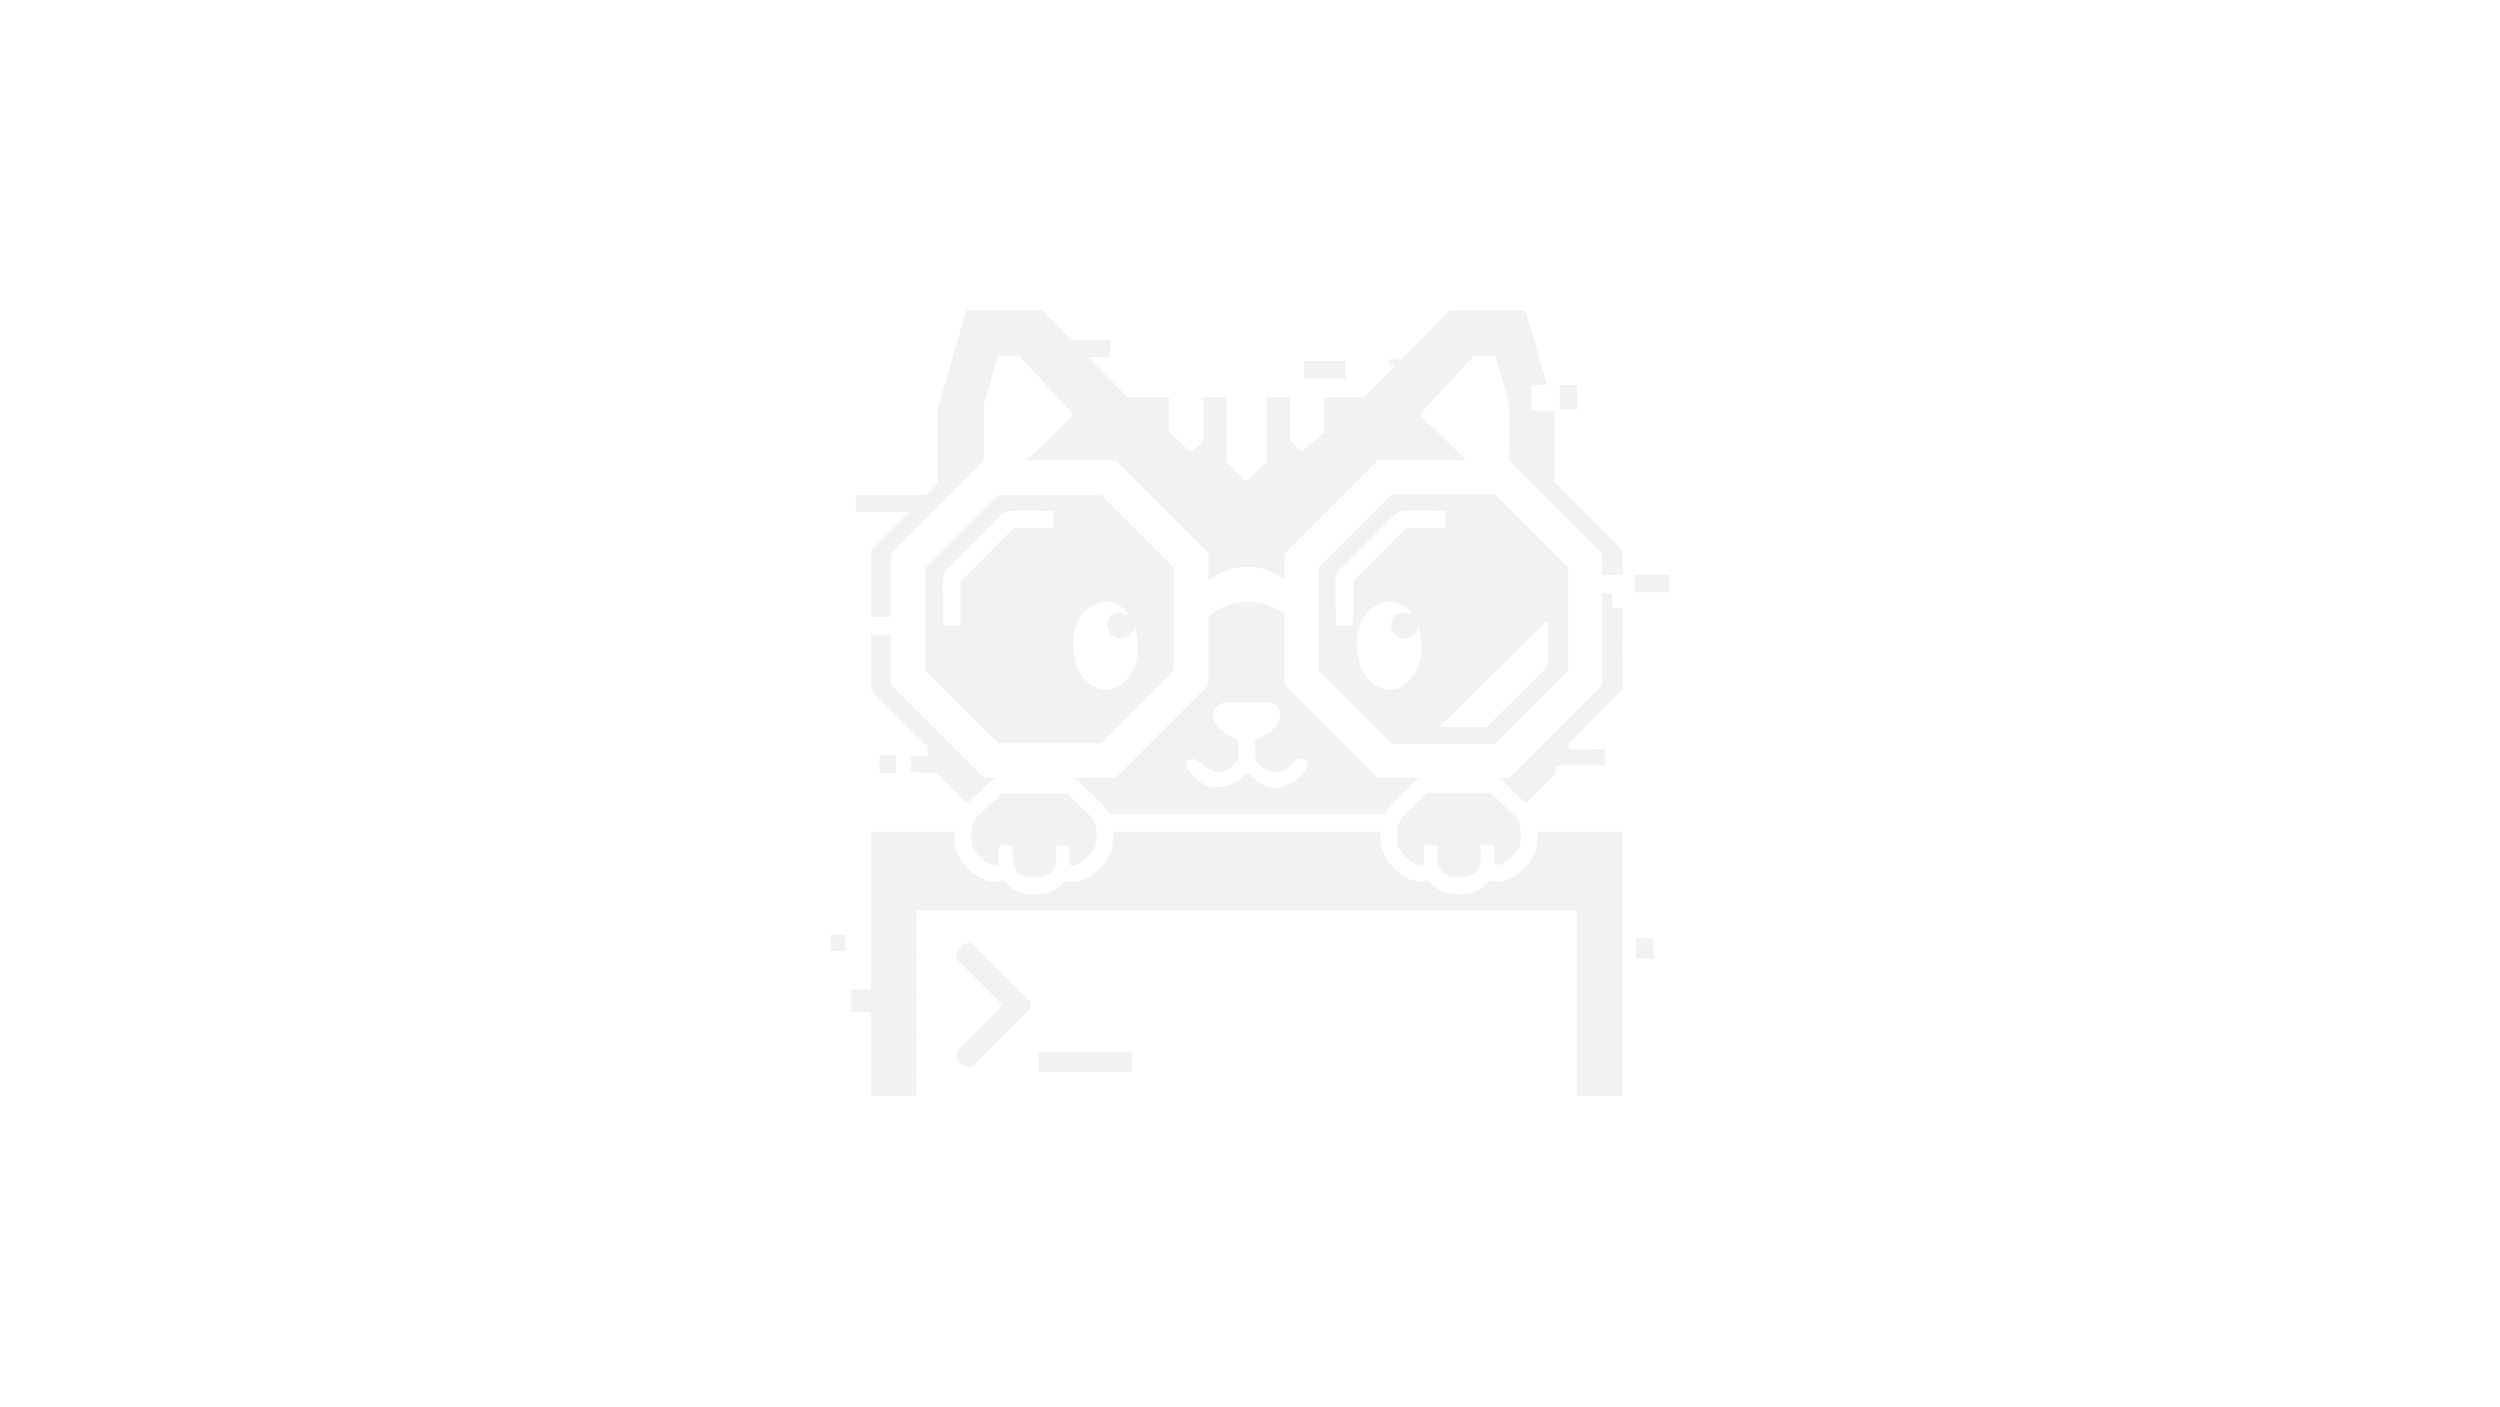
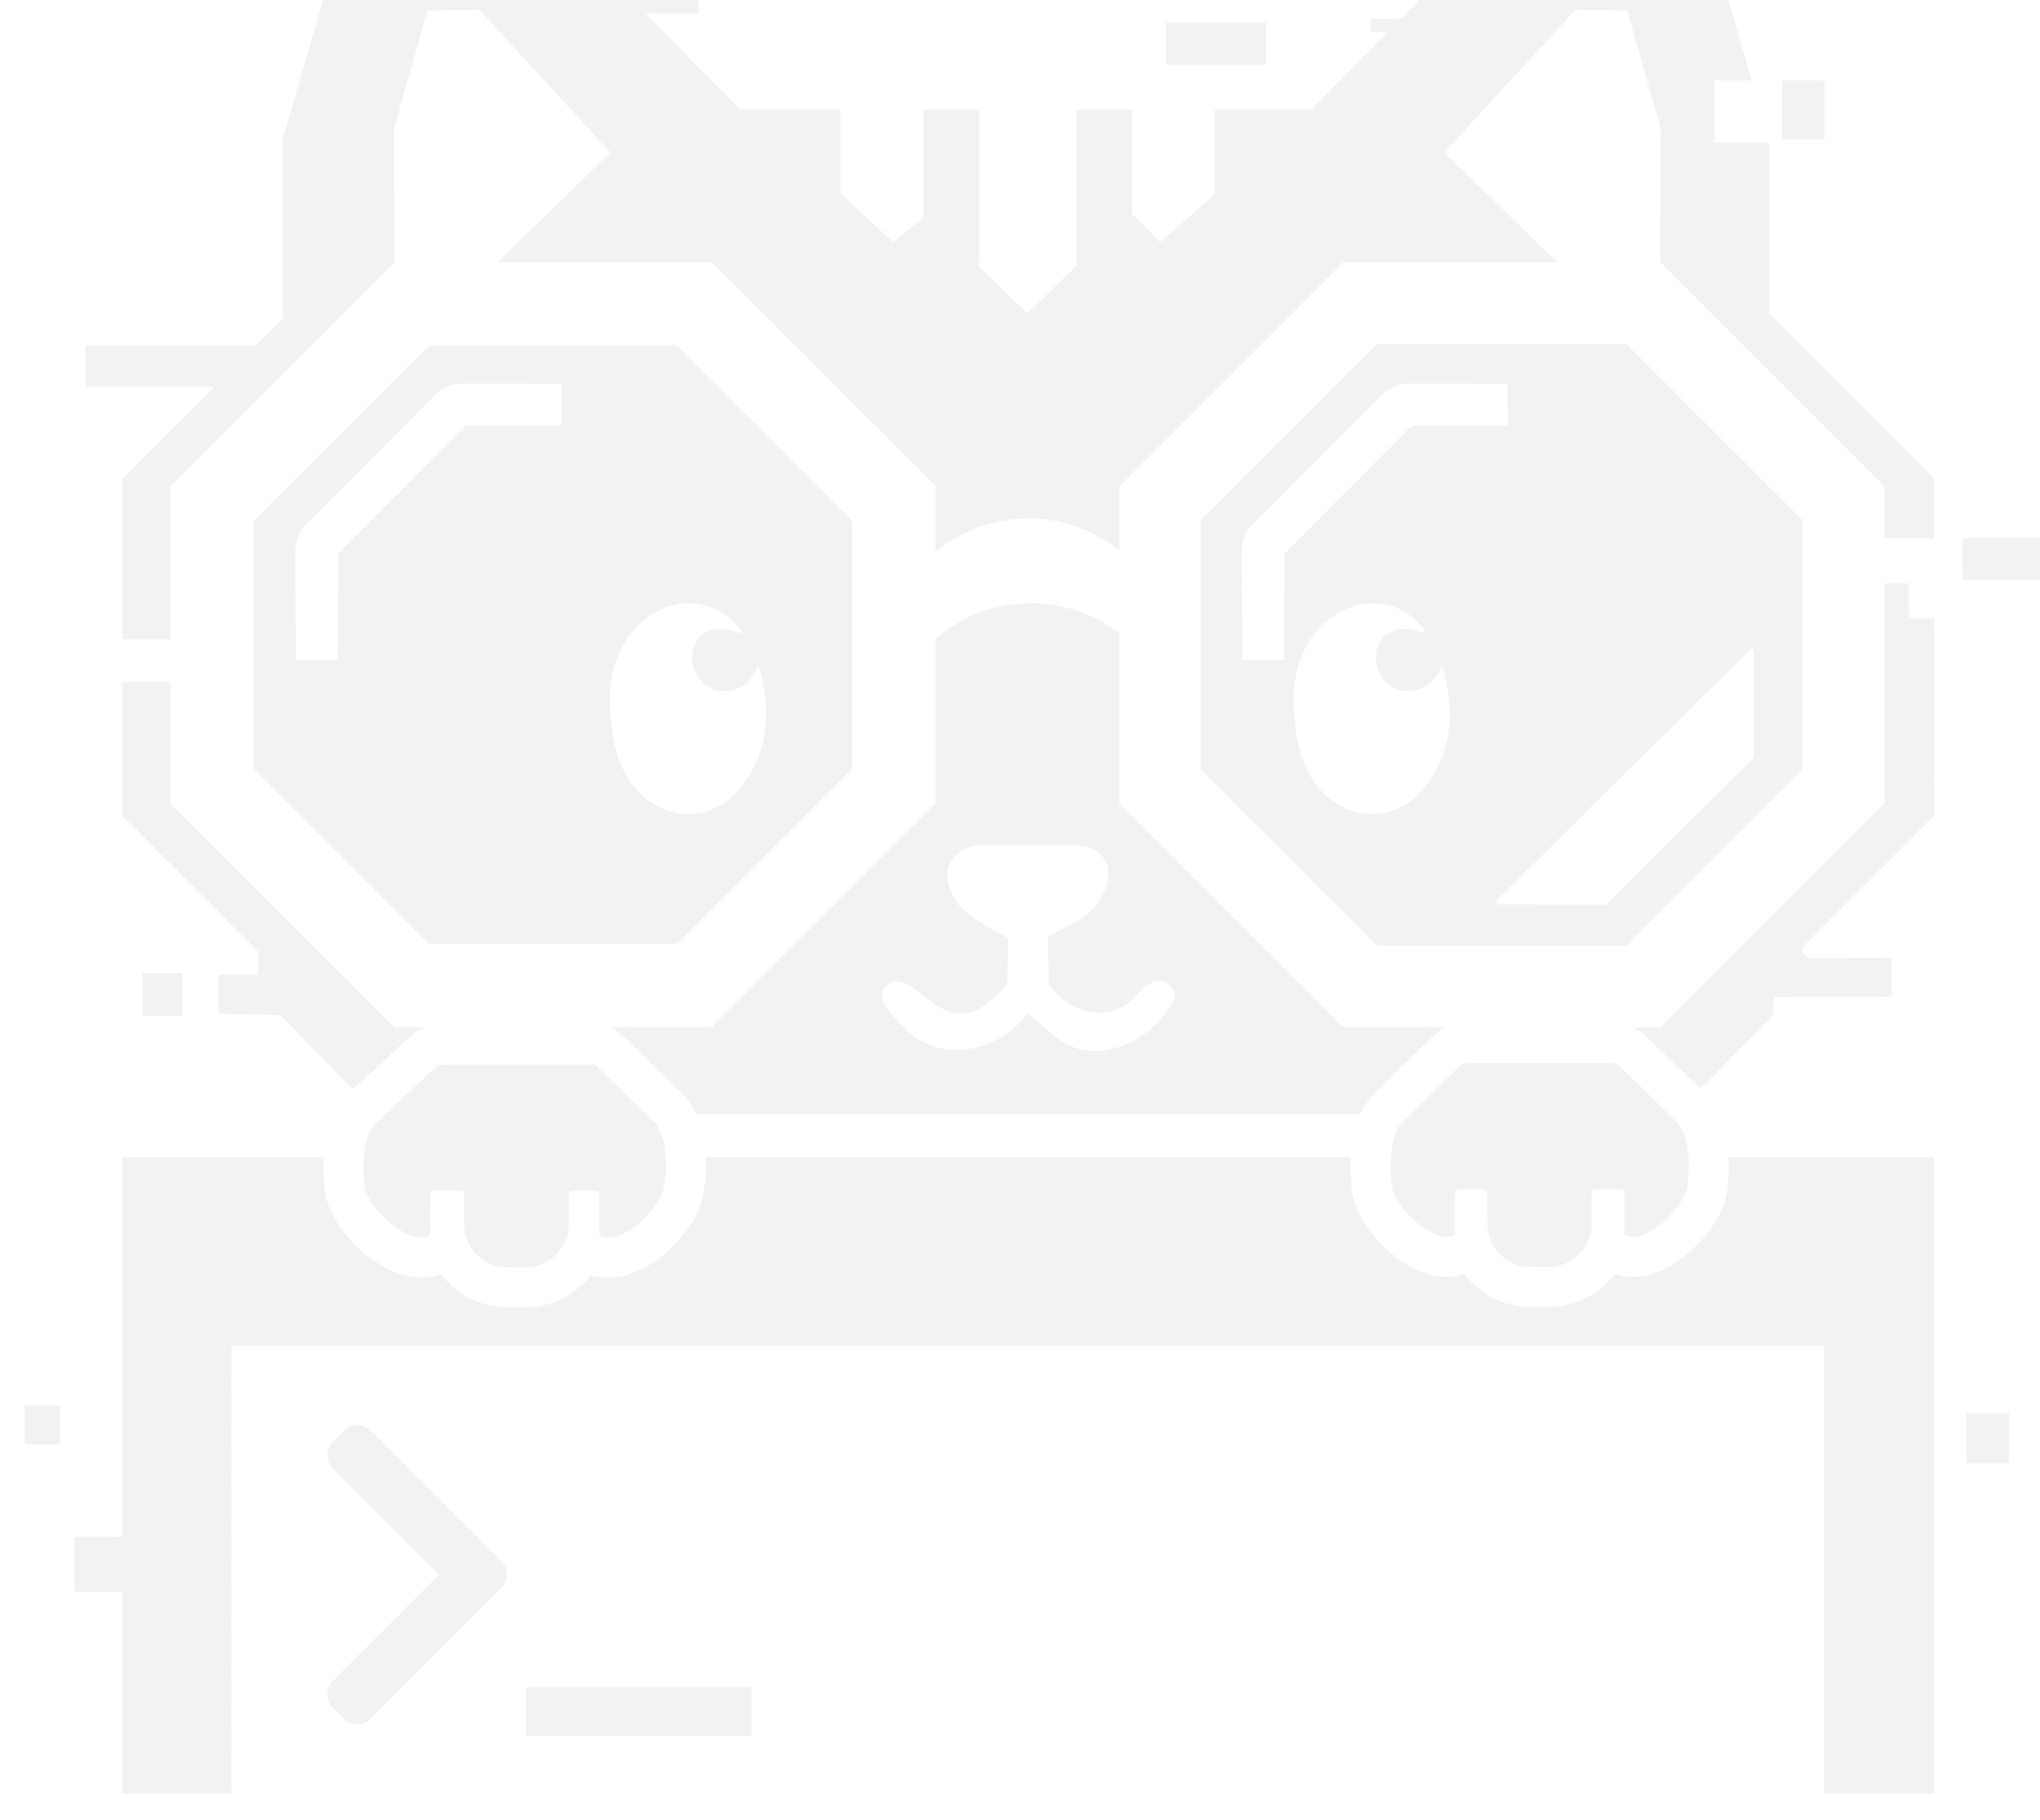
- <svg xmlns="http://www.w3.org/2000/svg" id="Camada_2" data-name="Camada 2" viewBox="0 0 1920 1080">
+ <svg xmlns="http://www.w3.org/2000/svg" id="Camada_2" data-name="Camada 2" viewBox="630 270 650 580">
  <defs>
    <style>
      .cls-1 {
        fill: #f2f2f2;
      }
    </style>
  </defs>
  <g>
    <path class="cls-1" d="M845.68,380.13h-79l-55.85,55.87v78.99l55.85,55.86h79l55.87-55.86v-78.99l-55.87-55.87ZM778.36,405.64l-40.62,40.76-.12,33.96h-13.31s-.23-33.47-.23-33.47c-.01-2.59.67-6.95,2.57-8.85l42.55-42.65c1.67-1.68,5.2-3.15,7.4-3.14l32.25.09.02,13.27-30.51.03ZM864.34,522.85c-9.25,9.63-23.17,8.44-31.8-1.54-5.79-6.71-7.48-15.19-8.13-24.26-.85-11.63,2.36-22.74,11.46-29.88,10.15-7.95,23.95-6.16,30.88,4.79-5.33-1.53-8.61-2.49-12.57.03-2.54,1.63-4.28,5.91-3.48,9.66,1.1,5.27,4.96,8.5,9.7,8.64,5.18.16,9.08-2.83,11.2-8.35,4.62,14.88,3.1,30.09-7.26,40.91Z" />
    <path class="cls-1" d="M1148.17,379.63h-79.42l-56.16,56.15v79.42l56.16,56.16h79.42l56.17-56.16v-79.42l-56.17-56.15ZM1039.17,480.36h-13.31s-.23-33.47-.23-33.47c-.02-2.59.67-6.95,2.57-8.85l42.54-42.65c1.68-1.68,5.2-3.15,7.41-3.14l32.23.09.02,13.27-30.49.03-40.62,40.76-.12,33.96ZM1082.18,522.85c-9.23,9.63-23.16,8.44-31.79-1.54-5.8-6.71-7.47-15.19-8.13-24.26-.84-11.63,2.35-22.74,11.46-29.88,10.14-7.95,23.95-6.16,30.88,4.79-5.33-1.53-8.6-2.49-12.57.03-2.55,1.63-4.28,5.91-3.49,9.66,1.11,5.27,4.97,8.5,9.72,8.64,5.17.16,9.07-2.83,11.19-8.35,4.62,14.88,3.1,30.09-7.27,40.91ZM1188.81,511.2c0,.18-.08.38-.22.51l-46.67,46.44c-.13.14-.32.2-.51.2l-34.07-.15c-.64,0-.96-.78-.5-1.23l80.74-79.88c.45-.45,1.23-.11,1.23.52,0,12.34-.04,21.95,0,33.59ZM1148.17,379.63h-79.42l-56.16,56.15v79.42l56.16,56.16h79.42l56.17-56.16v-79.42l-56.17-56.15ZM1039.17,480.36h-13.31s-.23-33.47-.23-33.47c-.02-2.59.67-6.95,2.57-8.85l42.54-42.65c1.68-1.68,5.2-3.15,7.41-3.14l32.23.09.02,13.27-30.49.03-40.62,40.76-.12,33.96ZM1082.18,522.85c-9.23,9.63-23.16,8.44-31.79-1.54-5.8-6.71-7.47-15.19-8.13-24.26-.84-11.63,2.35-22.74,11.46-29.88,10.14-7.95,23.95-6.16,30.88,4.79-5.33-1.53-8.6-2.49-12.57.03-2.55,1.63-4.28,5.91-3.49,9.66,1.11,5.27,4.97,8.5,9.72,8.64,5.17.16,9.07-2.83,11.19-8.35,4.62,14.88,3.1,30.09-7.27,40.91ZM1188.81,511.2c0,.18-.08.38-.22.51l-46.67,46.44c-.13.14-.32.2-.51.2l-34.07-.15c-.64,0-.96-.78-.5-1.23l80.74-79.88c.45-.45,1.23-.11,1.23.52,0,12.34-.04,21.95,0,33.59ZM1148.17,379.63h-79.42l-56.16,56.15v79.42l56.16,56.16h79.42l56.17-56.16v-79.42l-56.17-56.15ZM1039.17,480.36h-13.31s-.23-33.47-.23-33.47c-.02-2.59.67-6.95,2.57-8.85l42.54-42.65c1.68-1.68,5.2-3.15,7.41-3.14l32.23.09.02,13.27-30.49.03-40.62,40.76-.12,33.96ZM1082.18,522.85c-9.23,9.63-23.16,8.44-31.79-1.54-5.8-6.71-7.47-15.19-8.13-24.26-.84-11.63,2.35-22.74,11.46-29.88,10.14-7.95,23.95-6.16,30.88,4.79-5.33-1.53-8.6-2.49-12.57.03-2.55,1.63-4.28,5.91-3.49,9.66,1.11,5.27,4.97,8.5,9.72,8.64,5.17.16,9.07-2.83,11.19-8.35,4.62,14.88,3.1,30.09-7.27,40.91ZM1188.81,511.2c0,.18-.08.38-.22.51l-46.67,46.44c-.13.14-.32.2-.51.2l-34.07-.15c-.64,0-.96-.78-.5-1.23l80.74-79.88c.45-.45,1.23-.11,1.23.52,0,12.34-.04,21.95,0,33.59Z" />
    <path class="cls-1" d="M1057.96,597.43l-71.43-71.43v-54.26c-7.78-5.95-17.5-9.47-28.05-9.47-11.62,0-22.23,4.29-30.35,11.36v52.37l-71.43,71.43h-32.61c1.68.63,3.2,1.57,4.5,2.79,4,3.78,18.7,18.32,19.32,18.94l.65.65.56.74c1.01,1.34,1.9,2.82,2.66,4.51h211.69c.72-1.6,1.6-3.12,2.66-4.53l.55-.73.65-.64c.63-.62,15.3-15.14,19.32-18.93,1.24-1.16,2.65-2.11,4.18-2.8h-32.87ZM1004.25,588.37c-6.45,12.96-24.41,22.28-37.13,12.71l-9.75-8.06c-8.71,11.54-25.42,15.9-37.19,6.51-3.73-4.01-14.59-12.23-5.75-16.64,9.46-2.17,17.86,23.44,36.47.66l.41-14.46c-8.51-5.05-18.63-8.69-19.49-19.77-.38-4.95,4.76-9.95,9.93-9.95l31.33-.02c16.6,1.59,10.1,20.11-.96,24.71l-8.35,4.62.47,14.92c4.59,7.14,13.66,11.18,21.77,8.03,6.44-2.5,8.55-9.96,14.64-8.94,1.71.28,4.6,4.12,3.6,5.68ZM1162.1,607.67c1.06,1.04,2.15,2.1,3.21,3.15l.05-.05-3.26-3.1ZM1245.52,467.02l.05,62.91-40.65,41.05c-.05.11-.11.26-.17.41l41.51-41.51v-62.86h-.74Z" />
    <path class="cls-1" d="M1246.26,422.6v18.94h-15.85v-16.56l-51.32-51.32-20.11-20.11.2-42.53-10.73-37.75-16.5-.16-41.77,45.51,35.95,34.92h-68.15l-71.43,71.43v20.45c-7.91-6.36-17.99-10.17-28.93-10.17s-21.46,3.98-29.46,10.59v-20.87l-71.43-71.43h-68.15l35.95-34.92-41.77-45.51-16.5.17-10.73,37.74.2,42.53h-.01l-71.43,71.43v48.77h-15.31v-51.15l29.34-29.34h-41.04v-13.13h54.17l9.29-9.29-.74-.15v-56.18l22.17-76.15h57.95l22.51,22.78h29.9v13.15h-16.91l30.24,30.6h31.87v26.64l16.88,15.74,9.68-8.13v-34.25h17.63v49.97l15.4,15.06,15.64-15.26v-49.76h17.75v33.19l8.97,9.1,17.34-15.28v-27.01h30.79,0s24.39-24.69,24.39-24.69h-5.42v-4.31h9.68l37.09-37.53h57.94l16.67,57.24h-11.96v19.83h17.46v54.5l52.66,52.66Z" />
    <path class="cls-1" d="M1232.7,575.32l.03,12.39-37.51-.04-.46,6.2-22.94,23.11s-16-15.46-17.37-16.75c-.3-.29-.63-.57-.96-.83-.99-.78-2.07-1.44-3.19-1.96h8.68l71.43-71.43v-70.1h7.9v11.11h7.22l.05,62.91-40.65,41.05c-.05.12-.12.26-.18.41-.3.67-.67,1.55-.46,1.83l1.56,2.2,26.86-.1Z" />
    <path class="cls-1" d="M765.69,597.43c-1.34.47-2.62,1.13-3.79,1.95h0c-.49.35-.95.72-1.4,1.13-1.94,1.76-6.29,5.83-10.45,9.73-.13.13-.25.24-.38.36l-7.25,6.63-23.14-23.75-19.69-.39-.02-12.44,12.66-.07-.02-7.42-2.34-2.35-.03-.03-40.91-40.9v-42.53h15.31v38.65l71.43,71.43h10.02Z" />
    <path class="cls-1" d="M1246.25,638.69v202.94h-35.1v-142.72h-507.39v142.72h-34.83v-64.24h-15.24v-17.63h15.24v-121.07h64.24c-.4,5.93.32,10.81.48,11.77.25,1.56.74,3.17,1.44,4.81.59,1.41,1.34,2.84,2.22,4.26.71,1.15,1.51,2.29,2.39,3.41,1.48,1.9,3.17,3.71,5.01,5.38.91.82,1.85,1.6,2.82,2.34,1.46,1.11,2.99,2.12,4.56,2.99,2.12,1.18,4.32,2.12,6.53,2.73,1.88.52,3.77.8,5.62.8.6,0,1.2-.03,1.78-.08,1.56-.14,3.06-.48,4.49-1,.67.89,1.39,1.73,2.17,2.52.23.25.47.49.72.71,4.76,4.55,11.2,7.34,18.27,7.34h5.78c8.47,0,16.03-4,20.87-10.21,1.75.55,3.59.83,5.5.83,1.65,0,3.32-.23,4.98-.65,2.6-.65,5.18-1.77,7.66-3.24,8.91-5.25,16.4-14.91,17.67-22.96l.16-.99v-.19c.25-1.5.58-3.66.63-5.51.05-1.67.03-3.38-.07-5.06h205.56c-.34,5.76.32,10.44.47,11.39,1.22,7.98,7.58,14.86,10.25,17.45,3.64,3.53,11.02,9.43,19.66,9.43,1.99,0,3.94-.32,5.77-.93,4.85,6.39,12.51,10.52,21.12,10.52h5.74c8.6,0,16.27-4.13,21.11-10.52,1.83.62,3.76.93,5.78.93,8.63,0,16.01-5.9,19.65-9.43,2.68-2.59,9.04-9.47,10.26-17.47l.16-.96v-.09c.21-1.66.35-3.46.4-5.26.04-1.4.04-3.13-.09-5.06h65.56Z" />
    <path class="cls-1" d="M842.1,638.69c-.1-1.53-.27-3.06-.54-4.49h0c-.64-2.34-1.44-4.44-2.6-5.99,0,0-1.28-1.26-3.2-3.15-4.67-4.62-13.12-12.94-15.92-15.58-.19-.19-.55-.24-.87-.24-.39,0-.73.07-.73.07h-47.51c-.64,0-1.24.23-1.7.65-1.89,1.7-6.22,5.75-10.36,9.65-4.89,4.6-9.51,8.98-9.51,8.98-1.9,2.42-2.87,6.22-3.24,10.1-.31,3.51-.14,7.08.29,9.72.29,1.83,1.51,4.09,3.22,6.33.35.45.71.89,1.1,1.33.96,1.09,2.02,2.17,3.16,3.17.44.39.9.77,1.37,1.15.7.54,1.43,1.05,2.15,1.52.48.31.96.59,1.45.85,1.94,1.05,3.87,1.69,5.58,1.69.94,0,1.83-.2,2.6-.62.17-.09.26-.26.26-.45l.04-12.73c0-.68.56-1.24,1.24-1.24h.01l8.29.05c.69,0,1.23.56,1.23,1.24v9.48c0,7.6,6.16,13.76,13.76,13.76h5.78c7.6,0,13.76-6.16,13.76-13.76v-9.44c0-.69.54-1.23,1.23-1.23l7.28-.05h.01c.68,0,1.24.55,1.24,1.23l.03,12.72c0,.24.13.47.34.58.74.39,1.58.58,2.48.58,4.42,0,10.28-4.41,14.05-9.1.36-.45.69-.89,1.02-1.34.95-1.35,1.7-2.68,2.18-3.92.16-.41.28-.81.37-1.19.05-.2.09-.38.12-.57v-.34s.59-3,.64-4.72c.05-1.52.02-3.12-.1-4.7Z" />
    <path class="cls-1" d="M1168.06,643.39c-.05,1.72-.2,3.35-.41,4.72v.02c-.13.79-.41,1.67-.83,2.59-.13.28-.26.57-.42.86-.16.29-.32.59-.5.89-.26.44-.55.89-.86,1.33,0,0,0,0,0,0-.3.45-.64.89-.99,1.34-1.58,2.01-3.53,3.97-5.58,5.54-.46.35-.92.69-1.39,1-.46.3-.92.59-1.39.85-1.87,1.06-3.72,1.69-5.37,1.69-.88,0-1.69-.18-2.43-.57-.21-.12-.32-.34-.33-.58l-.02-12.72c0-.45-.24-.84-.61-1.06-.05-.04-.11-.06-.16-.08-.15-.07-.3-.1-.48-.1l-7.88.04c-.68,0-1.22.56-1.22,1.24v9.64c0,7.6-6.16,13.76-13.76,13.76h-5.74c-7.6,0-13.75-6.16-13.75-13.76v-9.64c0-.69-.56-1.23-1.23-1.24l-7.88-.04-.48.1s-.11.04-.16.08c-.55.64-.61.84-.61,1.06l-.03,12.81c0,.18-.1.35-.25.45-.1.05-.19.1-.28.15-.15.06-.29.12-.44.18-.16.05-.3.1-.46.14h0c-.21.05-.41.09-.63.11-.23.03-.45.04-.68.04-1.65,0-3.5-.64-5.37-1.69-.46-.26-.93-.55-1.39-.85-.36-.24-.72-.5-1.09-.78-4.69-3.49-8.91-9.02-9.49-12.78-.4-2.58-.57-6.02-.29-9.44.31-4.01,1.24-7.98,3.12-10.48,0,0,1.28-1.26,3.19-3.15,4.66-4.61,13.1-12.93,15.9-15.57.44-.42,1.03-.65,1.64-.65h47.07c.61,0,1.18.23,1.62.64,1.9,1.8,6.43,6.24,10.6,10.34,4.47,4.39,8.51,8.39,8.51,8.39,1.17,1.55,1.97,3.65,2.48,5.98h0c.32,1.45.53,2.97.65,4.49.14,1.59.17,3.19.12,4.7Z" />
    <path class="cls-1" d="M745.01,724.19c1.45.45,2.53,1.19,3.69,2.35l41.1,41.13c2.37,2.37,2.2,6.19-.11,8.51l-41.66,41.66c-2.35,2.35-6.08,2.3-8.37.04l-3.75-3.71c-2.33-2.59-2.15-6.17.27-8.59l33.72-33.72-33.99-34.03c-2.08-2.09-2.02-5.31-.49-7.61,1.72-1.83,3.28-3.5,5.21-5.1.49-.41,1.54-.63,2.03-.93h2.35Z" />
    <rect class="cls-1" x="797.6" y="807.73" width="71.84" height="15.52" />
  </g>
  <rect class="cls-1" x="1255.33" y="441.42" width="26.79" height="13.54" />
  <rect class="cls-1" x="1197.86" y="295.69" width="13.41" height="18.77" />
  <rect class="cls-1" x="1001.49" y="277.17" width="31.9" height="13.51" />
  <rect class="cls-1" x="675.46" y="580.19" width="12.64" height="13.54" />
  <rect class="cls-1" x="637.88" y="717.9" width="11.3" height="12.45" />
  <rect class="cls-1" x="1256.61" y="720.52" width="13.54" height="15.84" />
  <g>
    <rect class="cls-1" x="850.88" y="662.94" width="7.66" height="7.73" />
    <rect class="cls-1" x="866.11" y="662.94" width="7.66" height="7.73" />
    <rect class="cls-1" x="881.34" y="662.94" width="7.66" height="7.73" />
    <rect class="cls-1" x="896.57" y="662.94" width="7.66" height="7.73" />
    <rect class="cls-1" x="911.8" y="662.94" width="7.66" height="7.73" />
    <rect class="cls-1" x="843.23" y="670.67" width="7.66" height="7.95" />
    <path class="cls-1" d="M836.46,673.4v5.22h-7.66v-1.98c2.6-.65,5.18-1.77,7.66-3.24Z" />
    <rect class="cls-1" x="858.46" y="670.67" width="7.66" height="7.95" />
    <rect class="cls-1" x="873.69" y="670.67" width="7.66" height="7.95" />
    <rect class="cls-1" x="888.92" y="670.67" width="7.66" height="7.95" />
    <rect class="cls-1" x="904.16" y="670.67" width="7.66" height="7.95" />
    <rect class="cls-1" x="835.59" y="678.62" width="7.66" height="6.69" />
    <rect class="cls-1" x="821.15" y="678.62" width="7.66" height="6.69" />
    <rect class="cls-1" x="850.82" y="678.62" width="7.66" height="6.69" />
    <rect class="cls-1" x="866.05" y="678.62" width="7.66" height="6.69" />
    <rect class="cls-1" x="881.28" y="678.62" width="7.66" height="6.69" />
    <rect class="cls-1" x="896.51" y="678.62" width="7.66" height="6.69" />
    <rect class="cls-1" x="858.55" y="655.27" width="7.66" height="7.66" />
    <rect class="cls-1" x="873.78" y="655.27" width="7.66" height="7.66" />
    <rect class="cls-1" x="889.01" y="655.27" width="7.66" height="7.66" />
    <rect class="cls-1" x="904.24" y="655.27" width="7.66" height="7.66" />
    <rect class="cls-1" x="919.47" y="655.27" width="7.66" height="7.66" />
  </g>
  <g>
    <path class="cls-1" d="M744.71,668.32v2.34h-7.4v-7.72h2.39c1.48,1.9,3.17,3.71,5.01,5.38Z" />
    <rect class="cls-1" x="722.62" y="662.94" width="7.39" height="7.73" transform="translate(1452.63 1333.6) rotate(-180)" />
    <rect class="cls-1" x="707.92" y="662.94" width="7.39" height="7.73" transform="translate(1423.23 1333.6) rotate(-180)" />
    <path class="cls-1" d="M752.09,673.65v4.97h-7.4v-7.96h2.84c1.46,1.11,2.99,2.12,4.56,2.99Z" />
    <path class="cls-1" d="M766.02,677.1v1.52h-7.4v-2.24c1.88.52,3.77.8,5.62.8.6,0,1.2-.03,1.78-.08Z" />
    <rect class="cls-1" x="730" y="670.67" width="7.39" height="7.95" transform="translate(1467.39 1349.28) rotate(-180)" />
    <rect class="cls-1" x="715.3" y="670.67" width="7.39" height="7.95" transform="translate(1437.99 1349.28) rotate(-180)" />
    <rect class="cls-1" x="752.08" y="678.62" width="7.39" height="6.69" transform="translate(1511.55 1363.93) rotate(-180)" />
    <rect class="cls-1" x="766" y="678.62" width="7.39" height="6.69" transform="translate(1539.4 1363.93) rotate(-180)" />
    <rect class="cls-1" x="737.38" y="678.62" width="7.39" height="6.69" transform="translate(1482.15 1363.93) rotate(-180)" />
    <rect class="cls-1" x="722.68" y="678.62" width="7.39" height="6.69" transform="translate(1452.76 1363.93) rotate(-180)" />
    <rect class="cls-1" x="707.98" y="678.62" width="7.39" height="6.69" transform="translate(1423.36 1363.93) rotate(-180)" />
    <path class="cls-1" d="M737.31,659.53v3.41h-7.39v-7.67h5.17c.59,1.41,1.34,2.84,2.22,4.26Z" />
    <rect class="cls-1" x="715.22" y="655.27" width="7.39" height="7.66" transform="translate(1437.84 1318.21) rotate(-180)" />
  </g>
  <g>
    <rect class="cls-1" x="693.22" y="662.94" width="7.39" height="7.73" transform="translate(1393.84 1333.6) rotate(-180)" />
    <rect class="cls-1" x="700.6" y="670.67" width="7.39" height="7.95" transform="translate(1408.6 1349.28) rotate(-180)" />
    <rect class="cls-1" x="685.9" y="670.67" width="7.39" height="7.95" transform="translate(1379.2 1349.28) rotate(-180)" />
    <rect class="cls-1" x="693.29" y="678.62" width="7.39" height="6.69" transform="translate(1393.97 1363.93) rotate(-180)" />
    <rect class="cls-1" x="700.52" y="655.27" width="7.39" height="7.66" transform="translate(1408.44 1318.21) rotate(-180)" />
    <rect class="cls-1" x="685.83" y="655.27" width="7.39" height="7.66" transform="translate(1379.05 1318.21) rotate(-180)" />
    <rect class="cls-1" x="693.22" y="692.97" width="7.39" height="7.73" transform="translate(1393.84 1393.67) rotate(-180)" />
    <rect class="cls-1" x="685.9" y="700.7" width="7.39" height="7.95" transform="translate(1379.2 1409.35) rotate(-180)" />
    <rect class="cls-1" x="693.29" y="708.65" width="7.39" height="6.69" transform="translate(1393.97 1423.99) rotate(-180)" />
    <rect class="cls-1" x="685.83" y="685.31" width="7.39" height="7.66" transform="translate(1379.05 1378.28) rotate(-180)" />
    <rect class="cls-1" x="693.22" y="723.01" width="7.39" height="7.73" transform="translate(1393.84 1453.74) rotate(-180)" />
    <rect class="cls-1" x="685.9" y="730.73" width="7.39" height="7.95" transform="translate(1379.2 1469.42) rotate(-180)" />
    <rect class="cls-1" x="693.29" y="738.68" width="7.39" height="6.69" transform="translate(1393.97 1484.06) rotate(-180)" />
    <rect class="cls-1" x="685.83" y="715.34" width="7.39" height="7.66" transform="translate(1379.05 1438.35) rotate(-180)" />
    <rect class="cls-1" x="693.22" y="753.04" width="7.39" height="7.73" transform="translate(1393.84 1513.81) rotate(-180)" />
    <rect class="cls-1" x="685.9" y="760.77" width="7.39" height="7.95" transform="translate(1379.2 1529.49) rotate(-180)" />
    <rect class="cls-1" x="693.29" y="768.72" width="7.39" height="6.69" transform="translate(1393.97 1544.13) rotate(-180)" />
    <rect class="cls-1" x="685.83" y="745.38" width="7.39" height="7.66" transform="translate(1379.05 1498.42) rotate(-180)" />
    <rect class="cls-1" x="693.22" y="783.08" width="7.39" height="7.73" transform="translate(1393.84 1573.88) rotate(-180)" />
    <rect class="cls-1" x="685.9" y="790.8" width="7.39" height="7.95" transform="translate(1379.2 1589.56) rotate(-180)" />
    <rect class="cls-1" x="693.29" y="798.75" width="7.39" height="6.69" transform="translate(1393.97 1604.2) rotate(-180)" />
    <rect class="cls-1" x="685.83" y="775.41" width="7.39" height="7.66" transform="translate(1379.05 1558.49) rotate(-180)" />
    <rect class="cls-1" x="693.22" y="813.11" width="7.39" height="7.73" transform="translate(1393.84 1633.95) rotate(-180)" />
    <rect class="cls-1" x="685.9" y="820.84" width="7.39" height="7.95" transform="translate(1379.2 1649.63) rotate(-180)" />
    <rect class="cls-1" x="693.29" y="828.79" width="7.39" height="6.69" transform="translate(1393.97 1664.27) rotate(-180)" />
    <rect class="cls-1" x="700.68" y="685.31" width="5.47" height="7.73" transform="translate(1406.83 1378.35) rotate(-180)" />
    <rect class="cls-1" x="700.71" y="700.99" width="2.94" height="6.69" transform="translate(1404.35 1408.67) rotate(-180)" />
    <rect class="cls-1" x="700.68" y="715.34" width="2.94" height="7.73" transform="translate(1404.3 1438.42) rotate(-180)" />
    <rect class="cls-1" x="700.71" y="731.02" width="2.94" height="6.69" transform="translate(1404.35 1468.74) rotate(-180)" />
    <rect class="cls-1" x="700.68" y="745.38" width="2.94" height="7.73" transform="translate(1404.3 1498.48) rotate(-180)" />
    <rect class="cls-1" x="700.71" y="761.06" width="2.94" height="6.69" transform="translate(1404.35 1528.81) rotate(-180)" />
    <rect class="cls-1" x="700.68" y="775.41" width="2.94" height="7.73" transform="translate(1404.3 1558.55) rotate(-180)" />
    <rect class="cls-1" x="700.71" y="791.09" width="2.94" height="6.69" transform="translate(1404.35 1588.88) rotate(-180)" />
    <rect class="cls-1" x="700.68" y="805.45" width="2.94" height="7.73" transform="translate(1404.3 1618.62) rotate(-180)" />
    <rect class="cls-1" x="700.71" y="821.13" width="2.94" height="6.69" transform="translate(1404.35 1648.94) rotate(-180)" />
    <rect class="cls-1" x="685.83" y="805.45" width="7.39" height="7.66" transform="translate(1379.05 1618.56) rotate(-180)" />
  </g>
  <g>
    <rect class="cls-1" x="1214.14" y="692.97" width="7.39" height="7.73" />
    <rect class="cls-1" x="1221.45" y="700.7" width="7.39" height="7.95" />
    <rect class="cls-1" x="1214.07" y="708.65" width="7.39" height="6.69" />
    <rect class="cls-1" x="1221.53" y="685.31" width="7.39" height="7.66" />
    <rect class="cls-1" x="1214.14" y="723.01" width="7.39" height="7.73" />
    <rect class="cls-1" x="1221.45" y="730.73" width="7.39" height="7.95" />
    <rect class="cls-1" x="1214.07" y="738.68" width="7.39" height="6.69" />
    <rect class="cls-1" x="1221.53" y="715.34" width="7.39" height="7.66" />
    <rect class="cls-1" x="1214.14" y="753.04" width="7.39" height="7.73" />
    <rect class="cls-1" x="1221.45" y="760.77" width="7.39" height="7.95" />
    <rect class="cls-1" x="1214.07" y="768.72" width="7.39" height="6.69" />
    <rect class="cls-1" x="1221.53" y="745.38" width="7.39" height="7.66" />
    <rect class="cls-1" x="1214.14" y="783.08" width="7.39" height="7.73" />
    <rect class="cls-1" x="1221.45" y="790.8" width="7.39" height="7.95" />
    <rect class="cls-1" x="1214.07" y="798.75" width="7.39" height="6.69" />
    <rect class="cls-1" x="1221.53" y="775.41" width="7.39" height="7.66" />
    <rect class="cls-1" x="1214.14" y="813.11" width="7.39" height="7.73" />
    <rect class="cls-1" x="1221.45" y="820.84" width="7.39" height="7.95" />
    <rect class="cls-1" x="1214.07" y="828.79" width="7.39" height="6.69" />
    <rect class="cls-1" x="1208.6" y="685.31" width="5.47" height="7.73" />
    <rect class="cls-1" x="1211.11" y="700.99" width="2.94" height="6.69" />
    <rect class="cls-1" x="1211.13" y="715.34" width="2.94" height="7.73" />
    <rect class="cls-1" x="1211.11" y="731.02" width="2.94" height="6.69" />
    <rect class="cls-1" x="1211.13" y="745.38" width="2.94" height="7.73" />
    <rect class="cls-1" x="1211.11" y="761.06" width="2.94" height="6.69" />
    <rect class="cls-1" x="1211.13" y="775.41" width="2.94" height="7.73" />
    <rect class="cls-1" x="1211.11" y="791.09" width="2.94" height="6.69" />
    <rect class="cls-1" x="1211.13" y="805.45" width="2.94" height="7.73" />
    <rect class="cls-1" x="1211.11" y="821.13" width="2.94" height="6.69" />
    <rect class="cls-1" x="1221.53" y="805.45" width="7.39" height="7.66" />
  </g>
</svg>
